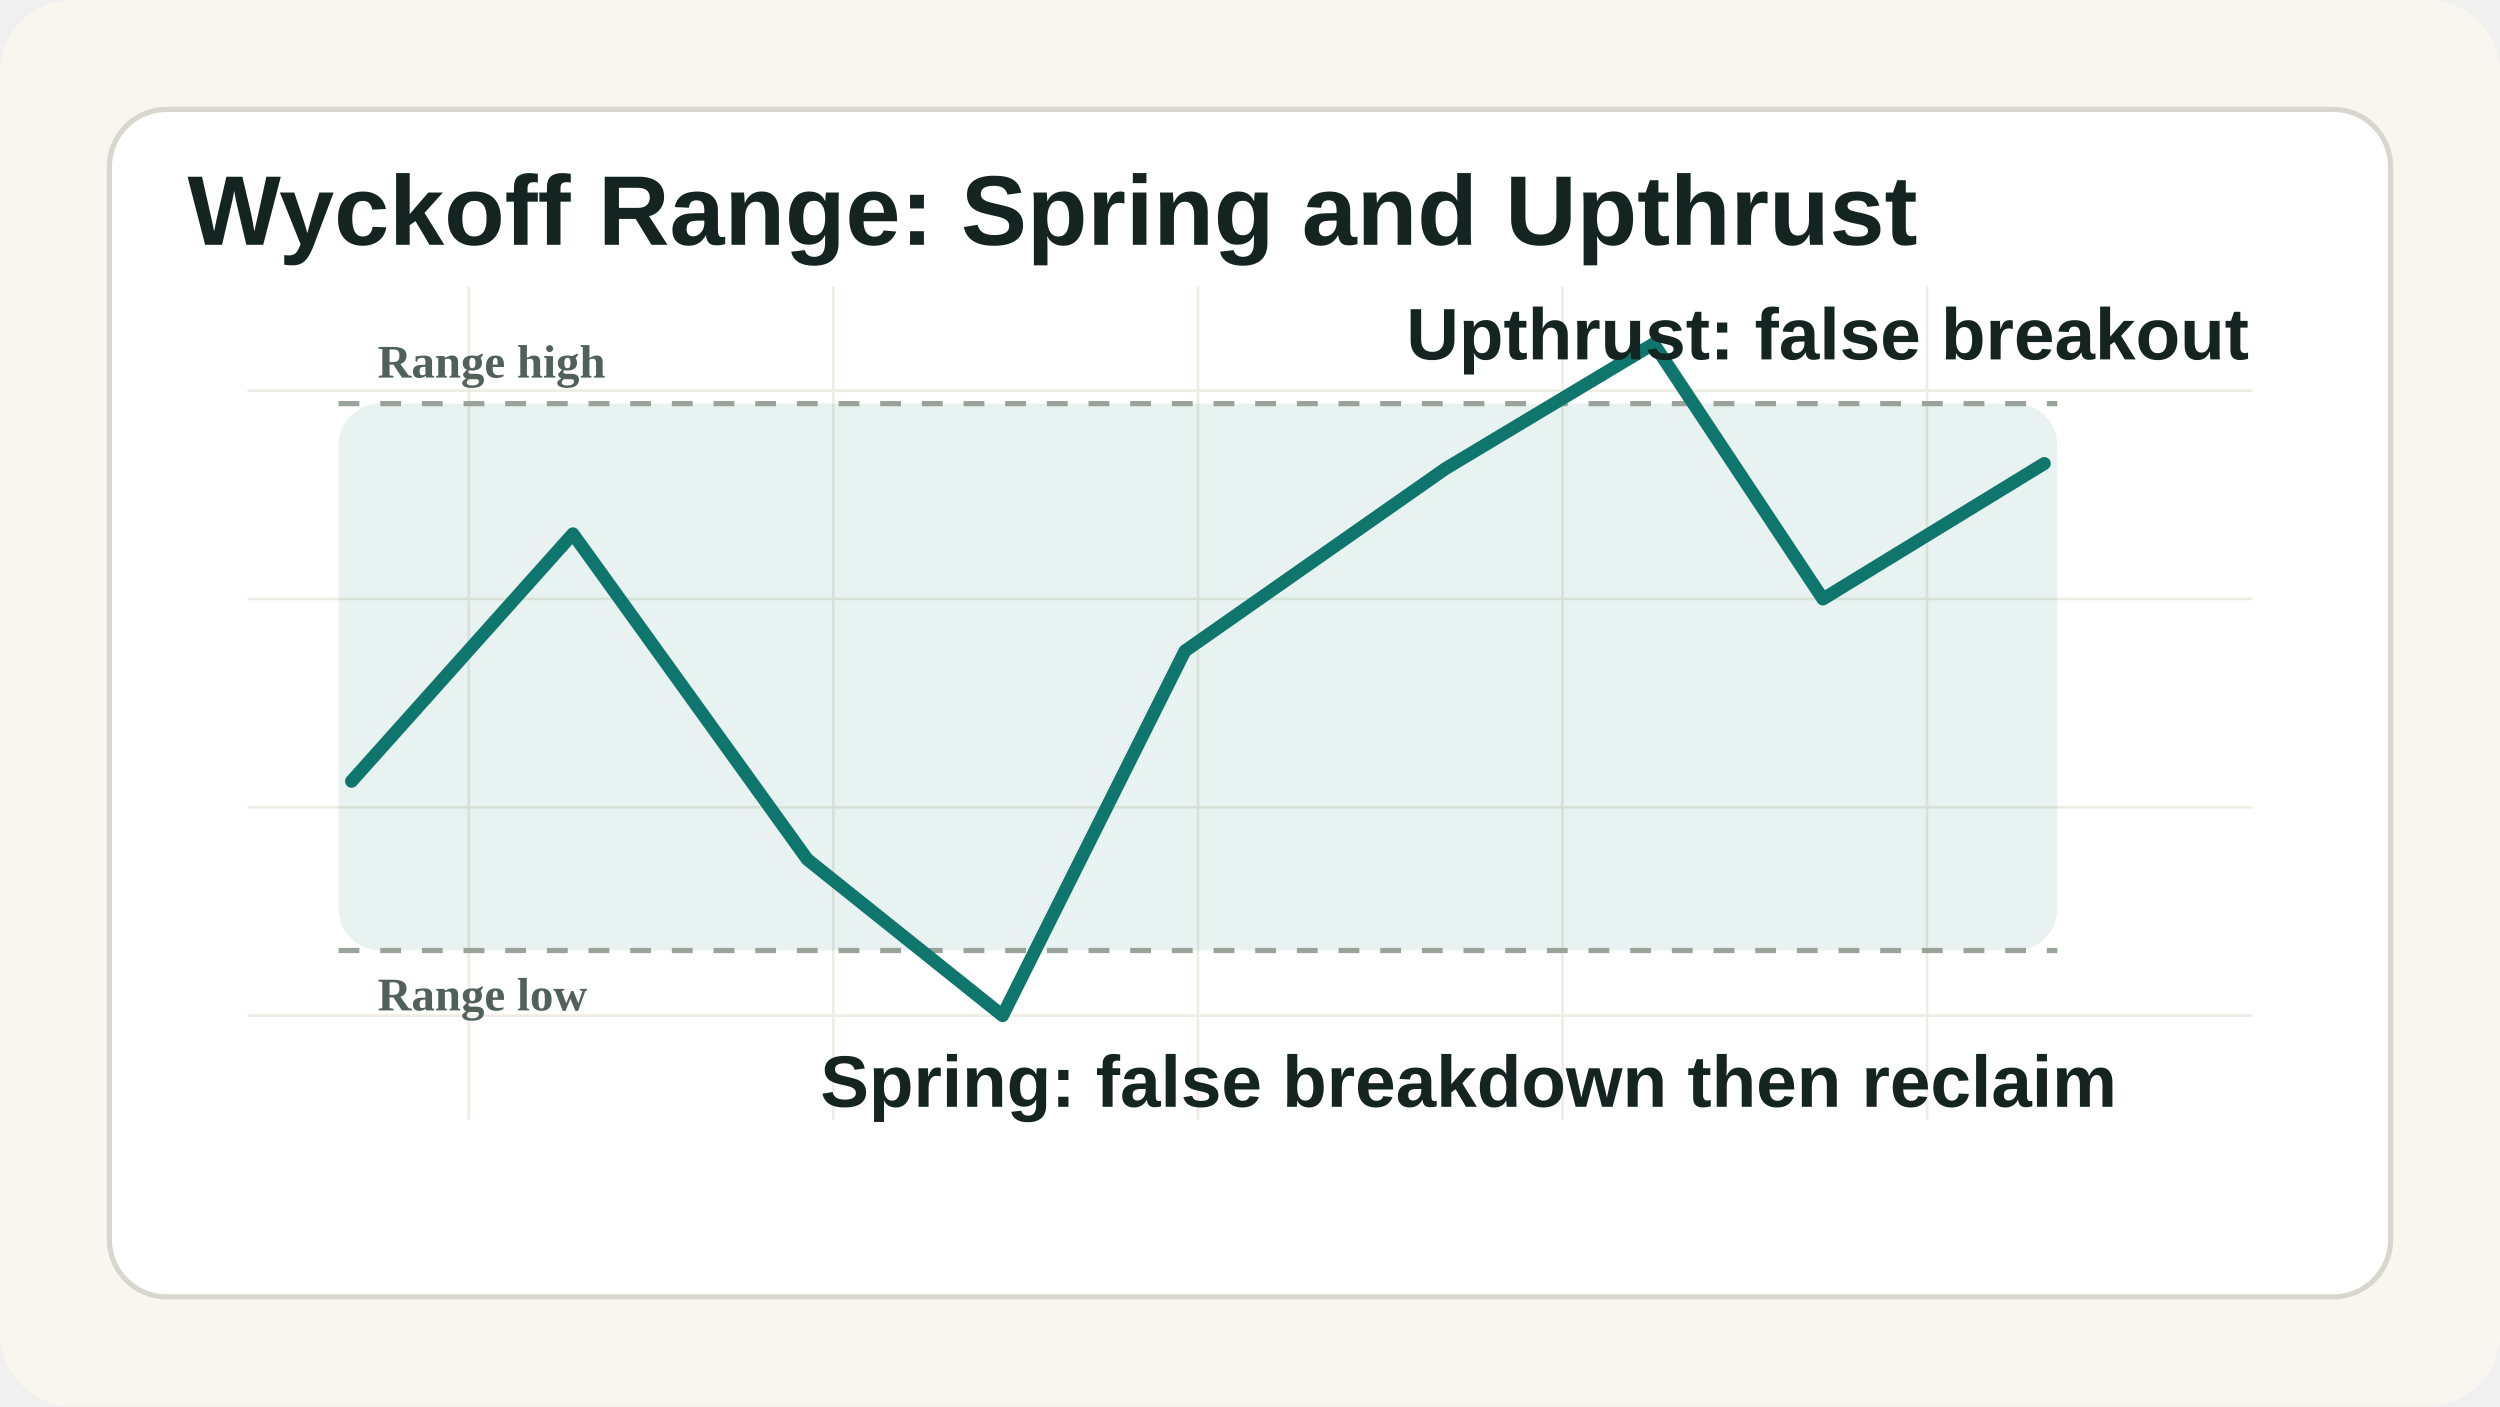
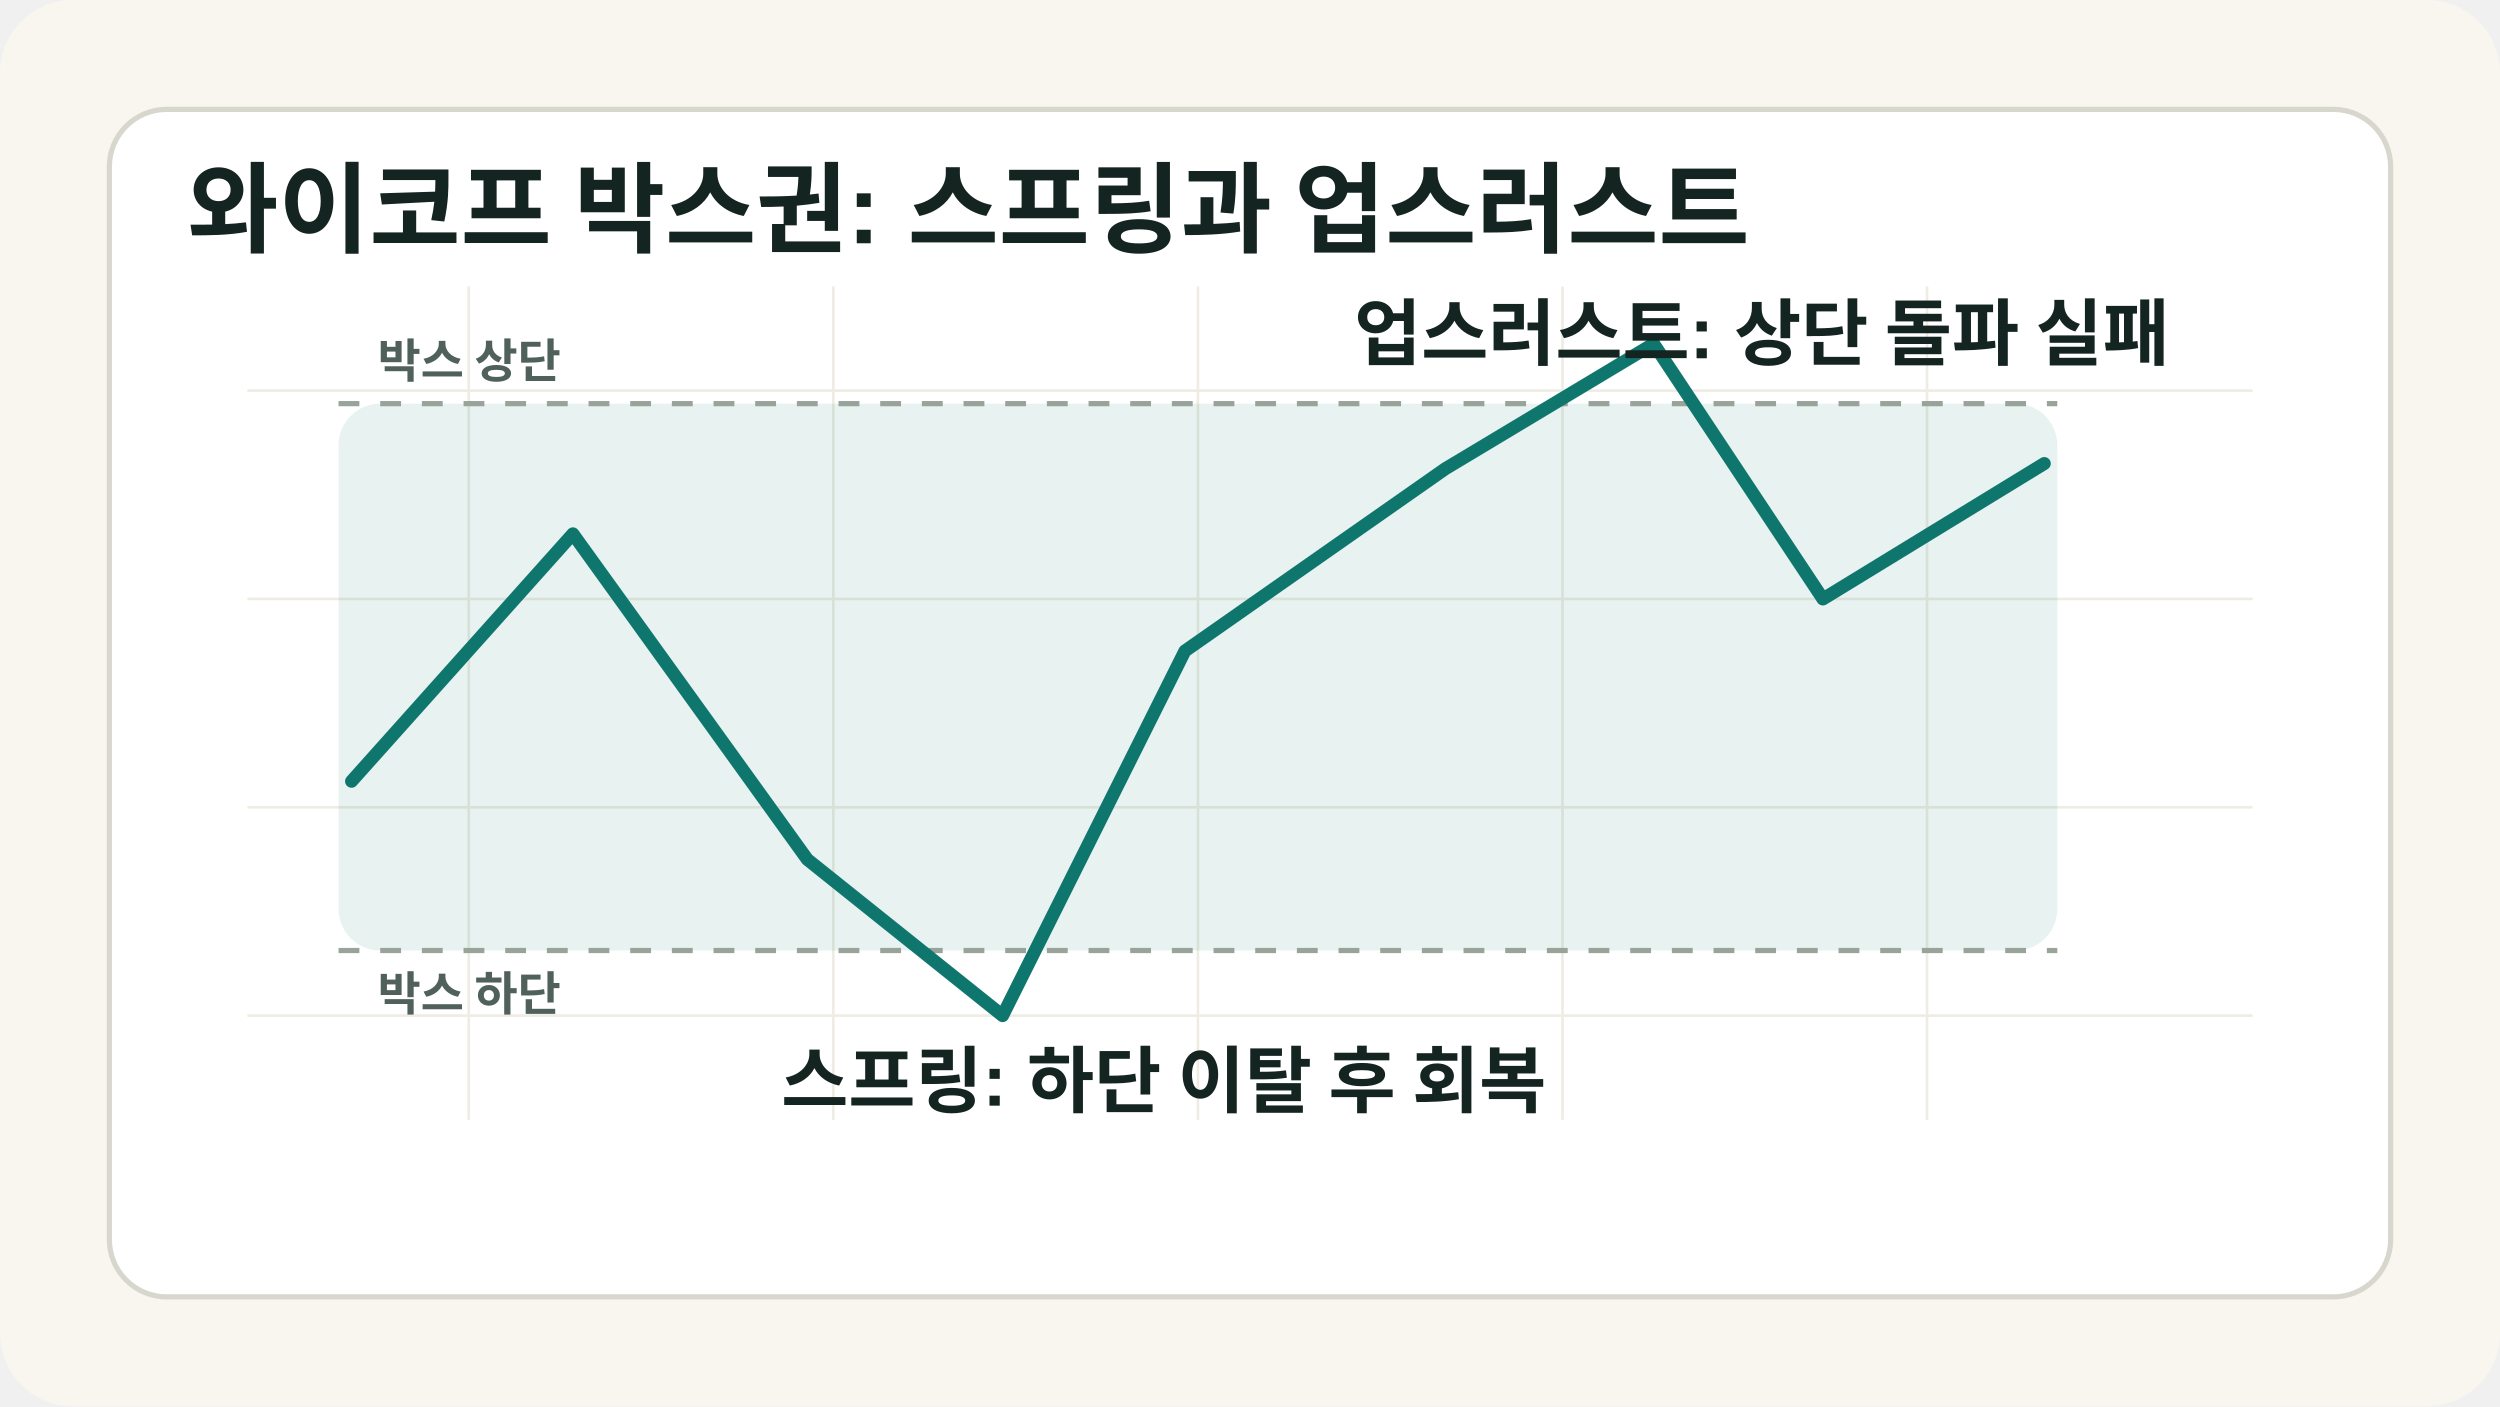
<svg xmlns="http://www.w3.org/2000/svg" width="960" height="540" viewBox="0 0 960 540" role="img">
  <defs>
-     <style>.bg{fill:#f8f6ef}.panel{fill:#fff;stroke:#d8d7cd;stroke-width:2}.grid{stroke:#e8e5da;stroke-width:1}.axis{stroke:#98a39a;stroke-width:2}.up{stroke:#0f766e;stroke-width:5;fill:none;stroke-linecap:round;stroke-linejoin:round}.down{stroke:#b45309;stroke-width:5;fill:none;stroke-linecap:round;stroke-linejoin:round}.muted{stroke:#647067;stroke-width:3;fill:none;stroke-linecap:round;stroke-linejoin:round}.thin{stroke:#647067;stroke-width:2;fill:none;stroke-linecap:round;stroke-linejoin:round}.dash{stroke-dasharray:8 8}.zone{fill:#0f766e;opacity:.10}.risk{fill:#b45309;opacity:.13}.target{fill:#0f766e;opacity:.16}.txt{font-family:Arial,sans-serif;fill:#142420;font-weight:700}.small{font-size:20px}.mid{font-size:28px}.big{font-size:38px}.note{font-size:18px;fill:#50605a;font-weight:600}.label{fill:#fff;font-size:16px;font-weight:700}</style>
+     <style>.bg{fill:#f8f6ef}.panel{fill:#fff;stroke:#d8d7cd;stroke-width:2}.grid{stroke:#e8e5da;stroke-width:1}.axis{stroke:#98a39a;stroke-width:2}.up{stroke:#0f766e;stroke-width:5;fill:none;stroke-linecap:round;stroke-linejoin:round}.down{stroke:#b45309;stroke-width:5;fill:none;stroke-linecap:round;stroke-linejoin:round}.muted{stroke:#647067;stroke-width:3;fill:none;stroke-linecap:round;stroke-linejoin:round}.thin{stroke:#647067;stroke-width:2;fill:none;stroke-linecap:round;stroke-linejoin:round}.dash{stroke-dasharray:8 8}.zone{fill:#0f766e;opacity:.10}.risk{fill:#b45309;opacity:.13}.target{fill:#0f766e;opacity:.16}.txt{font-family:Arial,'Noto Sans KR','Malgun Gothic',sans-serif;fill:#142420;font-weight:700}.small{font-size:20px}.mid{font-size:28px}.big{font-size:38px}.note{font-size:18px;fill:#50605a;font-weight:600}</style>
  </defs>
  <rect class="bg" width="960" height="540" rx="28" />
  <rect class="panel" x="42" y="42" width="876" height="456" rx="22" />
  <g opacity=".75">
    <path class="grid" d="M95 150H865M95 230H865M95 310H865M95 390H865M180 110V430M320 110V430M460 110V430M600 110V430M740 110V430" />
  </g>
-   <text class="txt big" x="72" y="94">Wyckoff Range: Spring and Upthrust</text>
+   <text class="txt big" x="72" y="94">와이코프 박스권: 스프링과 업스러스트</text>
  <rect class="zone" x="130" y="155" width="660" height="210" rx="16" />
  <path class="axis dash" d="M130 155H790M130 365H790" />
  <path class="up" d="M135 300L220 205L310 330L385 390L455 250L555 180L635 132L700 230L785 178" />
-   <text class="txt mid" x="315" y="425">Spring: false breakdown then reclaim</text>
-   <text class="txt mid" x="540" y="138">Upthrust: false breakout</text>
-   <text class="note" x="145" y="388">Range low</text>
-   <text class="note" x="145" y="145">Range high</text>
+   <text class="txt mid" x="300" y="425">스프링: 하단 이탈 후 회복</text>
+   <text class="txt mid" x="520" y="138">업스러스트: 상단 돌파 실패</text>
+   <text class="note" x="145" y="388">박스 하단</text>
+   <text class="note" x="145" y="145">박스 상단</text>
</svg>
